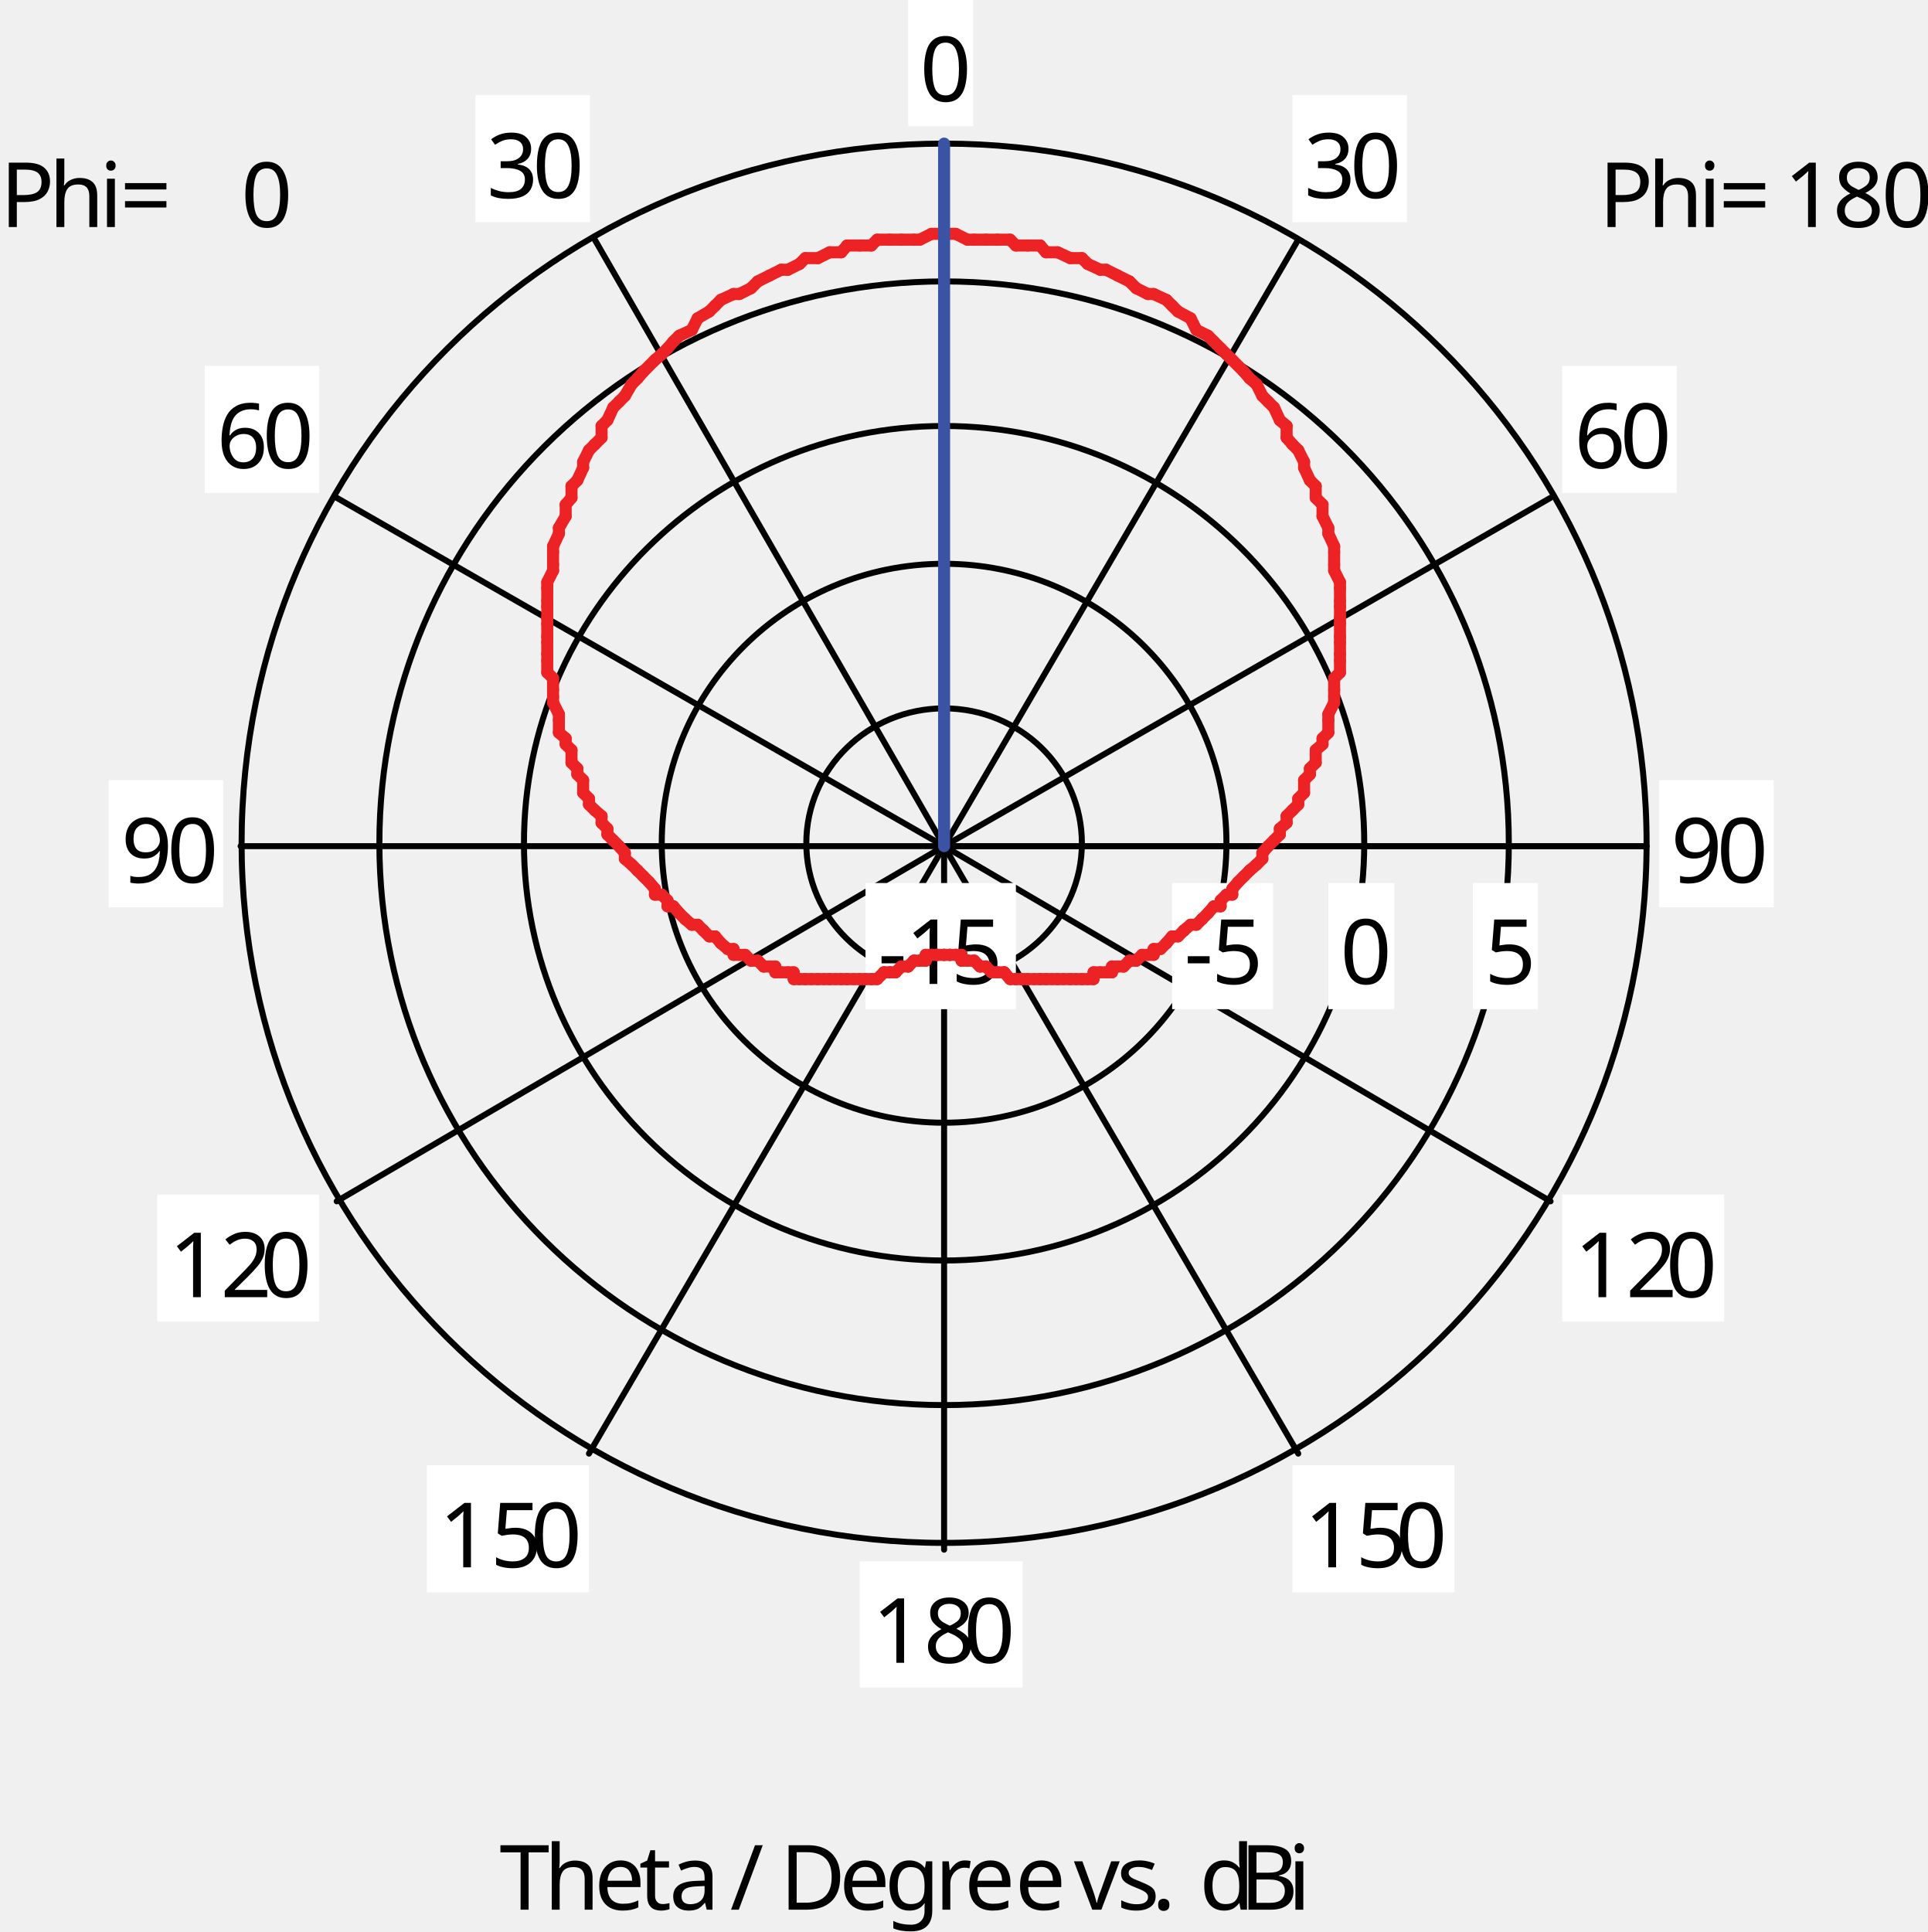
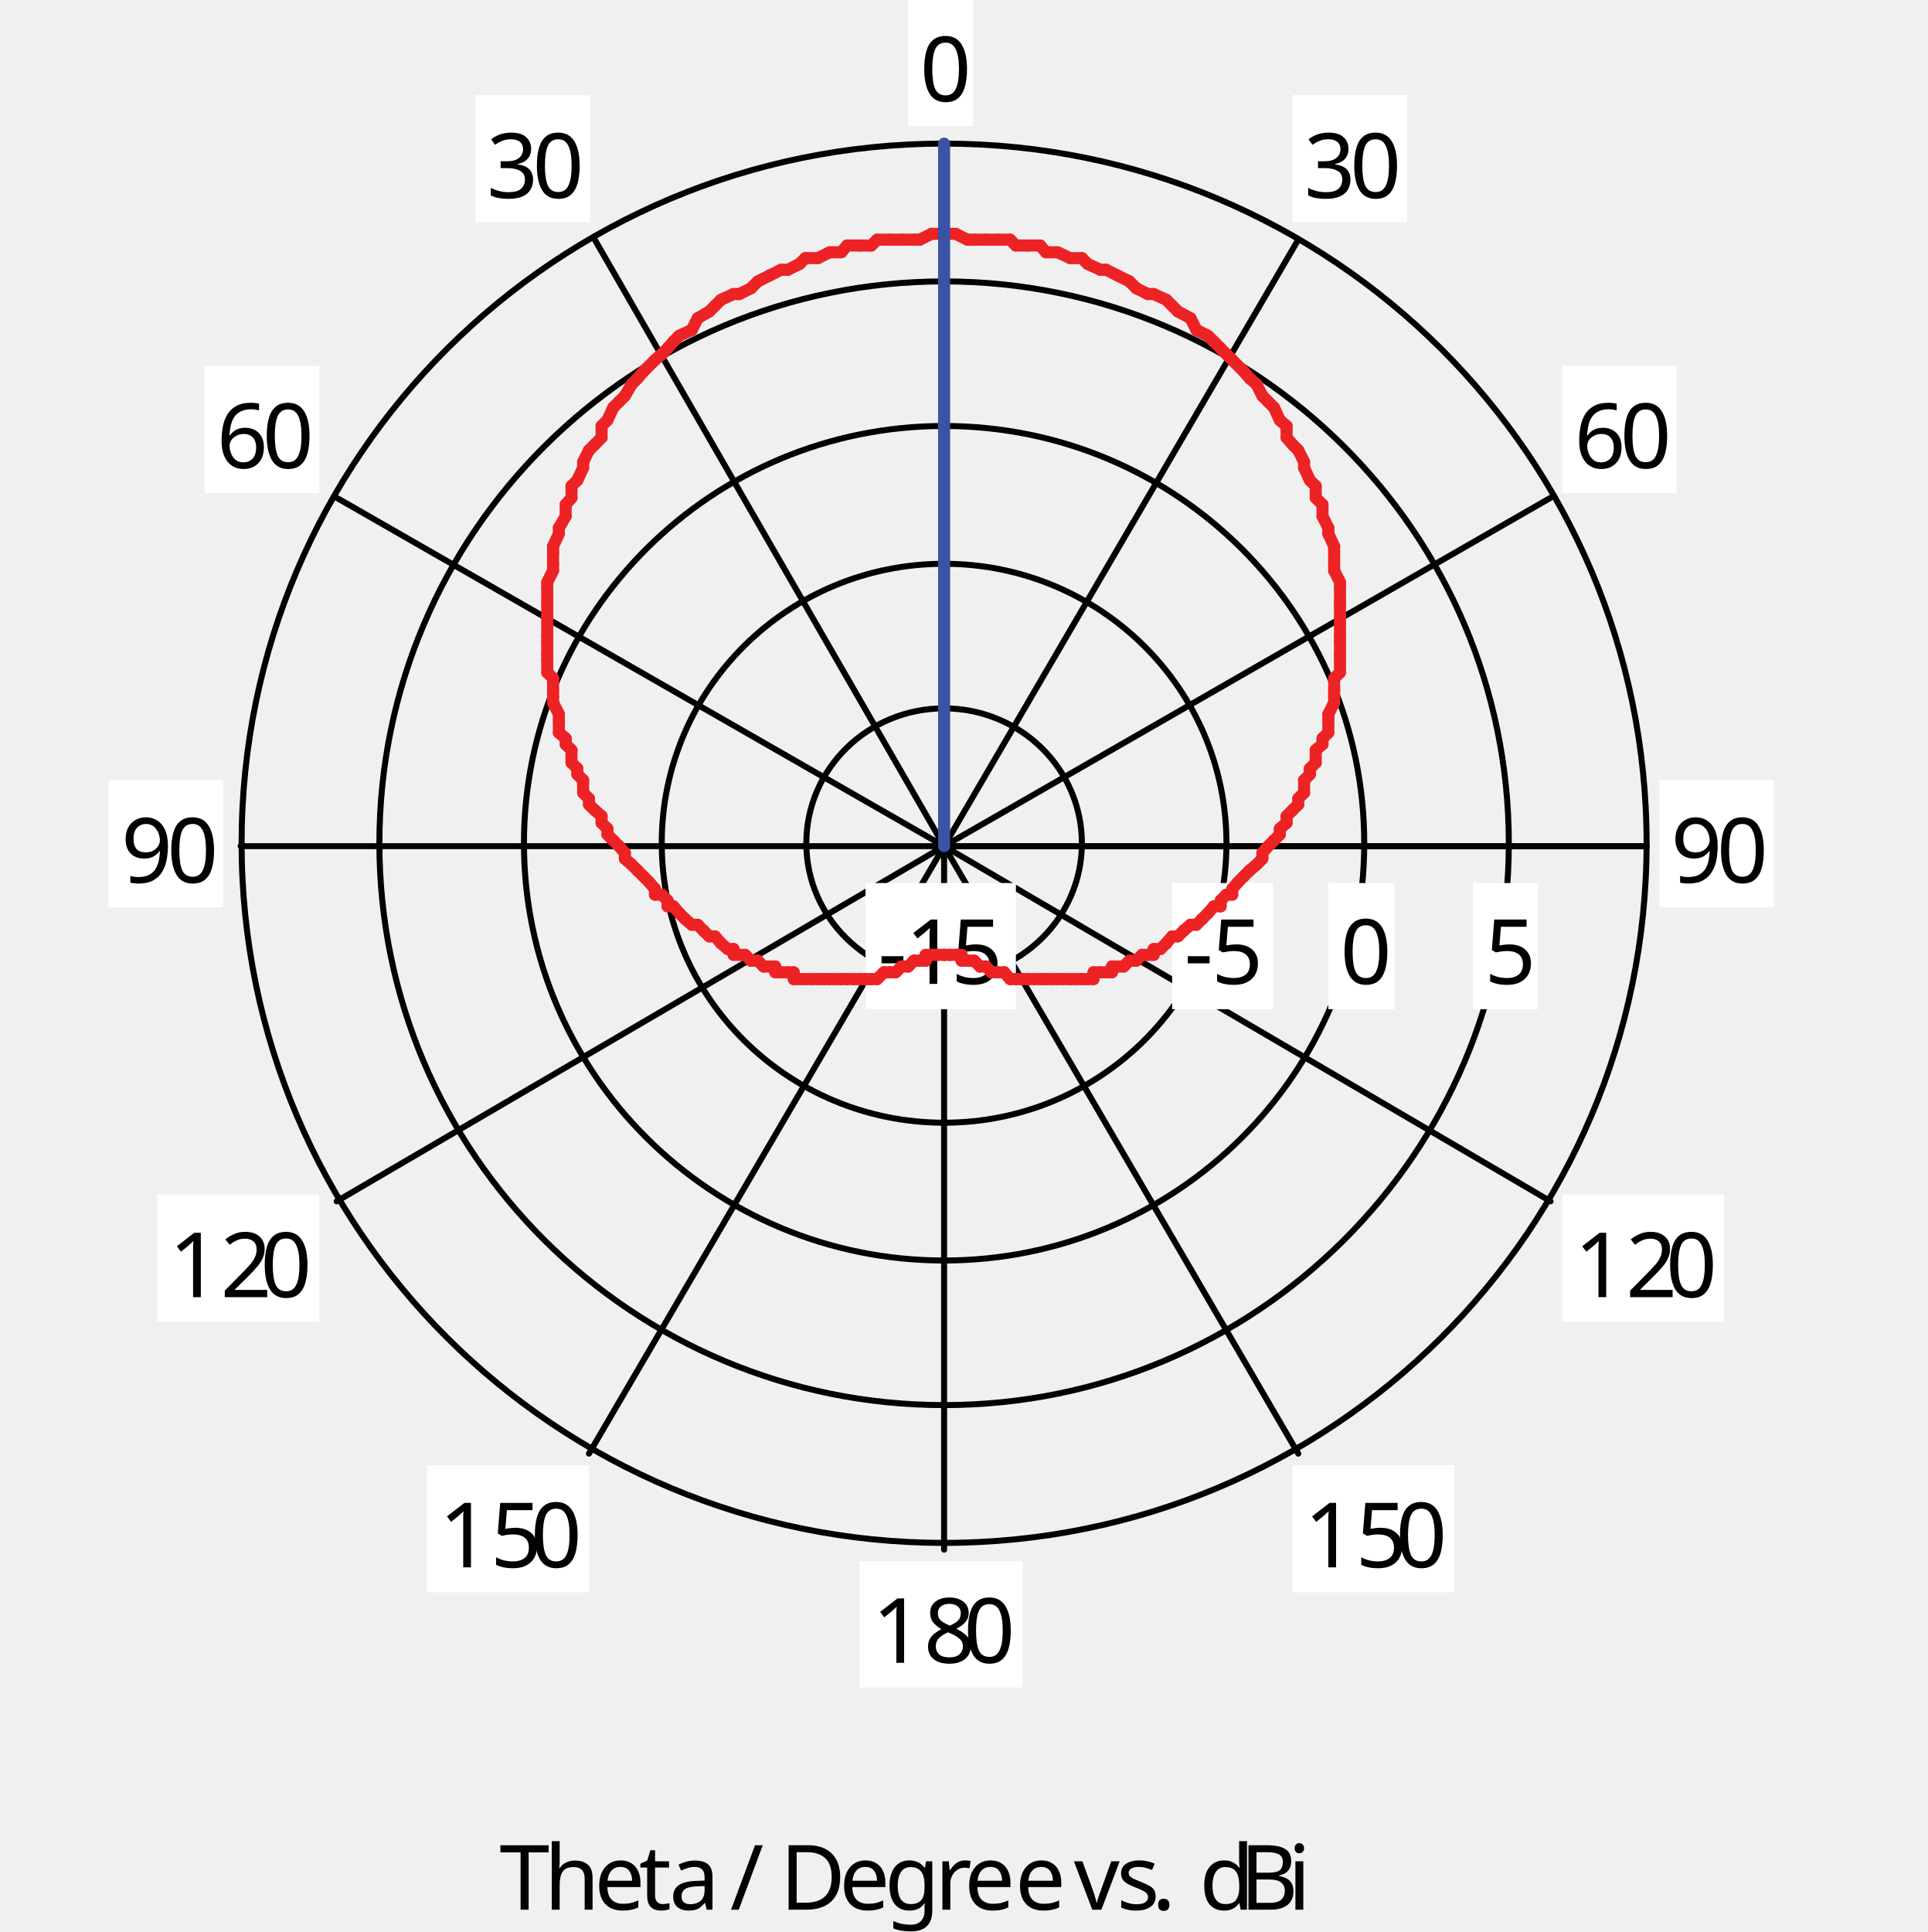
<svg xmlns="http://www.w3.org/2000/svg" version="1.1" id="Layer_1" x="0px" y="0px" viewBox="0 0 198.7 199.1" style="enable-background:new 0 0 198.7 199.1;" xml:space="preserve">
  <style type="text/css">
	.st0{fill:none;stroke:#010101;stroke-width:0.62;stroke-linecap:round;stroke-linejoin:round;}
	.st1{fill:#FFFFFF;}
	.st2{fill:#010101;}
	.st3{font-family:'ArialMT';}
	.st4{font-size:9.29px;}
	.st5{fill:none;stroke:#ED2224;stroke-width:1.24;stroke-linecap:round;stroke-linejoin:round;}
	.st6{fill:none;stroke:#3A53A4;stroke-width:1.24;stroke-linecap:round;stroke-linejoin:round;}
</style>
  <line class="st0" x1="159.8" y1="51.3" x2="97.3" y2="87.2" />
  <line class="st0" x1="133.8" y1="24.7" x2="97.3" y2="87.2" />
  <line class="st0" x1="61.3" y1="24.7" x2="97.3" y2="87.2" />
  <line class="st0" x1="34.7" y1="51.3" x2="97.3" y2="87.2" />
  <line class="st0" x1="34.7" y1="123.8" x2="97.3" y2="87.2" />
  <line class="st0" x1="60.7" y1="149.8" x2="97.3" y2="87.2" />
  <line class="st0" x1="133.8" y1="149.8" x2="97.3" y2="87.2" />
  <line class="st0" x1="159.8" y1="123.8" x2="97.3" y2="87.2" />
  <line class="st0" x1="169.7" y1="87.2" x2="97.3" y2="87.2" />
  <line class="st0" x1="97.3" y1="14.8" x2="97.3" y2="87.2" />
  <line class="st0" x1="24.8" y1="87.2" x2="97.3" y2="87.2" />
  <line class="st0" x1="97.3" y1="159.7" x2="97.3" y2="87.2" />
  <line class="st0" x1="169.7" y1="87.2" x2="97.3" y2="87.2" />
  <ellipse class="st0" cx="97.3" cy="86.9" rx="14.2" ry="13.9" />
  <ellipse class="st0" cx="97.3" cy="86.9" rx="29.1" ry="28.8" />
  <ellipse class="st0" cx="97.3" cy="86.9" rx="43.3" ry="43" />
  <ellipse class="st0" cx="97.3" cy="86.9" rx="58.2" ry="57.9" />
  <ellipse class="st0" cx="97.3" cy="86.9" rx="72.4" ry="72.1" />
  <rect x="93.6" class="st1" width="6.7" height="13" />
  <text transform="matrix(1 0 0 1 94.8 10.44)" class="st2 st3 st4">0</text>
  <rect x="171" y="80.4" class="st1" width="11.8" height="13.1" />
  <text transform="matrix(1 0 0 1 172.2 90.96)" class="st2 st3 st4">9</text>
  <text transform="matrix(1 0 0 1 176.92 90.96)" class="st2 st3 st4">0</text>
  <rect x="161" y="37.7" class="st1" width="11.8" height="13.1" />
  <text transform="matrix(1 0 0 1 162.24 48.24)" class="st2 st3 st4">6</text>
  <text transform="matrix(1 0 0 1 166.96 48.24)" class="st2 st3 st4">0</text>
  <rect x="133.2" y="9.8" class="st1" width="11.8" height="13.1" />
  <text transform="matrix(1 0 0 1 134.4 20.4)" class="st2 st3 st4">3</text>
  <text transform="matrix(1 0 0 1 139.12 20.4)" class="st2 st3 st4">0</text>
  <rect x="49" y="9.8" class="st1" width="11.8" height="13.1" />
  <text transform="matrix(1 0 0 1 50.16 20.4)" class="st2 st3 st4">3</text>
  <text transform="matrix(1 0 0 1 54.88 20.4)" class="st2 st3 st4">0</text>
  <rect x="21.1" y="37.7" class="st1" width="11.8" height="13.1" />
  <text transform="matrix(1 0 0 1 22.32 48.24)" class="st2 st3 st4">6</text>
  <text transform="matrix(1 0 0 1 27.04 48.24)" class="st2 st3 st4">0</text>
  <rect x="11.2" y="80.4" class="st1" width="11.8" height="13.1" />
  <text transform="matrix(1 0 0 1 12.48 90.96)" class="st2 st3 st4">9</text>
  <text transform="matrix(1 0 0 1 17.2 90.96)" class="st2 st3 st4">0</text>
  <rect x="16.2" y="123.1" class="st1" width="16.7" height="13.1" />
  <text transform="matrix(1 0 0 1 17.4 133.68)" class="st2 st3 st4">12</text>
  <text transform="matrix(1 0 0 1 26.83 133.68)" class="st2 st3 st4">0</text>
  <rect x="44" y="151" class="st1" width="16.7" height="13.1" />
  <text transform="matrix(1 0 0 1 45.24 161.52)" class="st2 st3 st4">15</text>
  <text transform="matrix(1 0 0 1 54.67 161.52)" class="st2 st3 st4">0</text>
  <rect x="88.6" y="160.9" class="st1" width="16.8" height="13" />
  <text transform="matrix(1 0 0 1 89.88 171.36)" class="st2 st3 st4">18</text>
  <text transform="matrix(1 0 0 1 99.31 171.36)" class="st2 st3 st4">0</text>
  <rect x="133.2" y="151" class="st1" width="16.7" height="13.1" />
  <text transform="matrix(1 0 0 1 134.4 161.52)" class="st2 st3 st4">15</text>
  <text transform="matrix(1 0 0 1 143.83 161.52)" class="st2 st3 st4">0</text>
  <rect x="161" y="123.1" class="st1" width="16.7" height="13.1" />
  <text transform="matrix(1 0 0 1 162.24 133.68)" class="st2 st3 st4">12</text>
  <text transform="matrix(1 0 0 1 171.67 133.68)" class="st2 st3 st4">0</text>
  <rect x="136.9" y="91" class="st1" width="6.8" height="13" />
  <text transform="matrix(1 0 0 1 138.12 101.4)" class="st2 st3 st4">0</text>
  <rect x="151.8" y="91" class="st1" width="6.7" height="13" />
  <text transform="matrix(1 0 0 1 153 101.4)" class="st2 st3 st4">5</text>
  <rect x="120.8" y="91" class="st1" width="10.4" height="13" />
  <text transform="matrix(1 0 0 1 122.04 101.4)" class="st2 st3 st4">-</text>
  <text transform="matrix(1 0 0 1 124.86 101.4)" class="st2 st3 st4">5</text>
  <rect x="89.2" y="91" class="st1" width="15.5" height="13" />
  <text transform="matrix(1 0 0 1 90.48 101.4)" class="st2 st3 st4">-</text>
  <text transform="matrix(1 0 0 1 93.3 101.4)" class="st2 st3 st4">1</text>
  <text transform="matrix(1 0 0 1 98.02 101.4)" class="st2 st3 st4">5</text>
-   <text transform="matrix(1 0 0 1 193.89 23.4)" class="st2 st3 st4">0</text>
-   <text transform="matrix(1 0 0 1 188.87 23.4)" class="st2 st3 st4">8</text>
-   <text transform="matrix(1 0 0 1 183.84 23.4)" class="st2 st3 st4">1</text>
-   <text transform="matrix(1 0 0 1 177.14 23.4)" class="st2 st3 st4">=</text>
-   <text transform="matrix(1 0 0 1 175 23.4)" class="st2 st3 st4">i</text>
-   <text transform="matrix(1 0 0 1 169.79 23.4)" class="st2 st3 st4">h</text>
-   <text transform="matrix(1 0 0 1 164.77 23.4)" class="st2 st3 st4">P</text>
-   <text transform="matrix(1 0 0 1 24.84 23.4)" class="st2 st3 st4">0</text>
-   <text transform="matrix(1 0 0 1 12.37 23.4)" class="st2 st3 st4">=</text>
-   <text transform="matrix(1 0 0 1 10.23 23.4)" class="st2 st3 st4">i</text>
-   <text transform="matrix(1 0 0 1 5.02 23.4)" class="st2 st3 st4">h</text>
-   <text transform="matrix(1 0 0 1 0 23.4)" class="st2 st3 st4">P</text>
  <line class="st5" x1="97.3" y1="24.1" x2="96" y2="24.1" />
  <line class="st5" x1="96" y1="24.1" x2="94.8" y2="24.7" />
  <line class="st5" x1="94.8" y1="24.7" x2="94.2" y2="24.7" />
  <line class="st5" x1="94.2" y1="24.7" x2="92.9" y2="24.7" />
  <line class="st5" x1="92.9" y1="24.7" x2="91.7" y2="24.7" />
  <line class="st5" x1="91.7" y1="24.7" x2="90.4" y2="24.7" />
  <line class="st5" x1="90.4" y1="24.7" x2="89.8" y2="25.3" />
  <line class="st5" x1="89.8" y1="25.3" x2="88.6" y2="25.3" />
  <line class="st5" x1="88.6" y1="25.3" x2="87.3" y2="25.3" />
  <line class="st5" x1="87.3" y1="25.3" x2="86.7" y2="26" />
  <line class="st5" x1="86.7" y1="26" x2="85.5" y2="26" />
  <line class="st5" x1="85.5" y1="26" x2="84.3" y2="26.6" />
  <line class="st5" x1="84.3" y1="26.6" x2="83" y2="26.6" />
  <line class="st5" x1="83" y1="26.6" x2="82.4" y2="27.2" />
  <line class="st5" x1="82.4" y1="27.2" x2="81.2" y2="27.8" />
  <line class="st5" x1="81.2" y1="27.8" x2="80.5" y2="27.8" />
  <line class="st5" x1="80.5" y1="27.8" x2="79.3" y2="28.4" />
  <line class="st5" x1="79.3" y1="28.4" x2="78.1" y2="29" />
  <line class="st5" x1="78.1" y1="29" x2="77.4" y2="29.7" />
  <line class="st5" x1="77.4" y1="29.7" x2="76.2" y2="30.3" />
  <line class="st5" x1="76.2" y1="30.3" x2="75.6" y2="30.3" />
  <line class="st5" x1="75.6" y1="30.3" x2="74.3" y2="30.9" />
  <line class="st5" x1="74.3" y1="30.9" x2="73.7" y2="31.5" />
  <line class="st5" x1="73.7" y1="31.5" x2="73.1" y2="32.1" />
  <line class="st5" x1="73.1" y1="32.1" x2="71.9" y2="32.8" />
  <line class="st5" x1="71.9" y1="32.8" x2="71.3" y2="34" />
  <line class="st5" x1="71.3" y1="34" x2="70" y2="34.6" />
  <line class="st5" x1="70" y1="34.6" x2="69.4" y2="35.2" />
  <line class="st5" x1="69.4" y1="35.2" x2="68.8" y2="35.9" />
  <line class="st5" x1="68.8" y1="35.9" x2="68.2" y2="36.5" />
  <line class="st5" x1="68.2" y1="36.5" x2="67.5" y2="37.1" />
  <line class="st5" x1="67.5" y1="37.1" x2="66.3" y2="38.3" />
  <line class="st5" x1="66.3" y1="38.3" x2="65.7" y2="39" />
  <line class="st5" x1="65.7" y1="39" x2="65.1" y2="39.6" />
  <line class="st5" x1="65.1" y1="39.6" x2="64.4" y2="40.8" />
  <line class="st5" x1="64.4" y1="40.8" x2="63.8" y2="41.4" />
  <line class="st5" x1="63.8" y1="41.4" x2="63.2" y2="42" />
  <line class="st5" x1="63.2" y1="42" x2="62.6" y2="43.3" />
  <line class="st5" x1="62.6" y1="43.3" x2="62" y2="43.9" />
  <line class="st5" x1="62" y1="43.9" x2="62" y2="45.1" />
  <line class="st5" x1="62" y1="45.1" x2="61.3" y2="45.8" />
  <line class="st5" x1="61.3" y1="45.8" x2="60.7" y2="46.4" />
  <line class="st5" x1="60.7" y1="46.4" x2="60.1" y2="47.6" />
  <line class="st5" x1="60.1" y1="47.6" x2="60.1" y2="48.2" />
  <line class="st5" x1="60.1" y1="48.2" x2="59.5" y2="49.5" />
  <line class="st5" x1="59.5" y1="49.5" x2="58.9" y2="50.1" />
  <line class="st5" x1="58.9" y1="50.1" x2="58.9" y2="51.3" />
  <line class="st5" x1="58.9" y1="51.3" x2="58.3" y2="52" />
  <line class="st5" x1="58.3" y1="52" x2="58.3" y2="53.2" />
  <line class="st5" x1="58.3" y1="53.2" x2="57.6" y2="54.4" />
  <line class="st5" x1="57.6" y1="54.4" x2="57.6" y2="55" />
  <line class="st5" x1="57.6" y1="55" x2="57" y2="56.3" />
  <line class="st5" x1="57" y1="56.3" x2="57" y2="56.9" />
  <line class="st5" x1="57" y1="56.9" x2="57" y2="58.2" />
  <line class="st5" x1="57" y1="58.2" x2="57" y2="58.8" />
  <line class="st5" x1="57" y1="58.8" x2="56.4" y2="60" />
  <line class="st5" x1="56.4" y1="60" x2="56.4" y2="60.6" />
  <line class="st5" x1="56.4" y1="60.6" x2="56.4" y2="61.9" />
  <line class="st5" x1="56.4" y1="61.9" x2="56.4" y2="62.5" />
  <line class="st5" x1="56.4" y1="62.5" x2="56.4" y2="63.7" />
  <line class="st5" x1="56.4" y1="63.7" x2="56.4" y2="64.3" />
  <line class="st5" x1="56.4" y1="64.3" x2="56.4" y2="65.6" />
  <line class="st5" x1="56.4" y1="65.6" x2="56.4" y2="66.2" />
  <line class="st5" x1="56.4" y1="66.2" x2="56.4" y2="67.4" />
  <line class="st5" x1="56.4" y1="67.4" x2="56.4" y2="68.1" />
  <line class="st5" x1="56.4" y1="68.1" x2="56.4" y2="69.3" />
  <line class="st5" x1="56.4" y1="69.3" x2="57" y2="69.9" />
  <line class="st5" x1="57" y1="69.9" x2="57" y2="71.1" />
  <line class="st5" x1="57" y1="71.1" x2="57" y2="71.8" />
  <line class="st5" x1="57" y1="71.8" x2="57" y2="72.4" />
  <line class="st5" x1="57" y1="72.4" x2="57.6" y2="73.6" />
  <line class="st5" x1="57.6" y1="73.6" x2="57.6" y2="74.2" />
  <line class="st5" x1="57.6" y1="74.2" x2="57.6" y2="75.5" />
  <line class="st5" x1="57.6" y1="75.5" x2="58.3" y2="76.1" />
  <line class="st5" x1="58.3" y1="76.1" x2="58.3" y2="76.7" />
  <line class="st5" x1="58.3" y1="76.7" x2="58.9" y2="77.3" />
  <line class="st5" x1="58.9" y1="77.3" x2="58.9" y2="78.6" />
  <line class="st5" x1="58.9" y1="78.6" x2="59.5" y2="79.2" />
  <line class="st5" x1="59.5" y1="79.2" x2="59.5" y2="79.8" />
  <line class="st5" x1="59.5" y1="79.8" x2="60.1" y2="80.4" />
  <line class="st5" x1="60.1" y1="80.4" x2="60.1" y2="81.7" />
  <line class="st5" x1="60.1" y1="81.7" x2="60.7" y2="82.3" />
  <line class="st5" x1="60.7" y1="82.3" x2="60.7" y2="82.9" />
  <line class="st5" x1="60.7" y1="82.9" x2="61.3" y2="83.5" />
  <line class="st5" x1="61.3" y1="83.5" x2="62" y2="84.1" />
  <line class="st5" x1="62" y1="84.1" x2="62" y2="84.8" />
  <line class="st5" x1="62" y1="84.8" x2="62.6" y2="85.4" />
  <line class="st5" x1="62.6" y1="85.4" x2="62.6" y2="86" />
  <line class="st5" x1="62.6" y1="86" x2="63.2" y2="86.6" />
  <line class="st5" x1="63.2" y1="86.6" x2="63.8" y2="87.2" />
  <line class="st5" x1="63.8" y1="87.2" x2="64.4" y2="87.9" />
  <line class="st5" x1="64.4" y1="87.9" x2="64.4" y2="88.5" />
  <line class="st5" x1="64.4" y1="88.5" x2="65.1" y2="89.1" />
  <line class="st5" x1="65.1" y1="89.1" x2="65.7" y2="89.7" />
  <line class="st5" x1="65.7" y1="89.7" x2="65.7" y2="89.7" />
  <line class="st5" x1="65.7" y1="89.7" x2="66.3" y2="90.3" />
  <line class="st5" x1="66.3" y1="90.3" x2="66.9" y2="90.9" />
  <line class="st5" x1="66.9" y1="90.9" x2="67.5" y2="91.6" />
  <line class="st5" x1="67.5" y1="91.6" x2="67.5" y2="92.2" />
  <line class="st5" x1="67.5" y1="92.2" x2="68.2" y2="92.2" />
  <line class="st5" x1="68.2" y1="92.2" x2="68.8" y2="92.8" />
  <line class="st5" x1="68.8" y1="92.8" x2="68.8" y2="93.4" />
  <line class="st5" x1="68.8" y1="93.4" x2="69.4" y2="93.4" />
  <line class="st5" x1="69.4" y1="93.4" x2="70" y2="94.1" />
  <line class="st5" x1="70" y1="94.1" x2="70.6" y2="94.7" />
  <line class="st5" x1="70.6" y1="94.7" x2="70.6" y2="94.7" />
  <line class="st5" x1="70.6" y1="94.7" x2="71.3" y2="95.3" />
  <line class="st5" x1="71.3" y1="95.3" x2="71.9" y2="95.3" />
  <line class="st5" x1="71.9" y1="95.3" x2="72.5" y2="95.9" />
  <line class="st5" x1="72.5" y1="95.9" x2="72.5" y2="95.9" />
  <line class="st5" x1="72.5" y1="95.9" x2="73.1" y2="96.5" />
  <line class="st5" x1="73.1" y1="96.5" x2="73.7" y2="96.5" />
  <line class="st5" x1="73.7" y1="96.5" x2="74.3" y2="97.2" />
  <line class="st5" x1="74.3" y1="97.2" x2="74.3" y2="97.2" />
  <line class="st5" x1="74.3" y1="97.2" x2="75" y2="97.8" />
  <line class="st5" x1="75" y1="97.8" x2="75.6" y2="97.8" />
  <line class="st5" x1="75.6" y1="97.8" x2="75.6" y2="98.4" />
  <line class="st5" x1="75.6" y1="98.4" x2="76.2" y2="98.4" />
  <line class="st5" x1="76.2" y1="98.4" x2="76.8" y2="98.4" />
  <line class="st5" x1="76.8" y1="98.4" x2="77.4" y2="99" />
  <line class="st5" x1="77.4" y1="99" x2="77.4" y2="99" />
  <line class="st5" x1="77.4" y1="99" x2="78.1" y2="99" />
  <line class="st5" x1="78.1" y1="99" x2="78.7" y2="99.6" />
  <line class="st5" x1="78.7" y1="99.6" x2="78.7" y2="99.6" />
  <line class="st5" x1="78.7" y1="99.6" x2="79.3" y2="99.6" />
  <line class="st5" x1="79.3" y1="99.6" x2="79.9" y2="99.6" />
  <line class="st5" x1="79.9" y1="99.6" x2="79.9" y2="100.2" />
  <line class="st5" x1="79.9" y1="100.2" x2="80.5" y2="100.2" />
  <line class="st5" x1="80.5" y1="100.2" x2="81.2" y2="100.2" />
  <line class="st5" x1="81.2" y1="100.2" x2="81.8" y2="100.2" />
  <line class="st5" x1="81.8" y1="100.2" x2="81.8" y2="100.9" />
  <line class="st5" x1="81.8" y1="100.9" x2="82.4" y2="100.9" />
  <line class="st5" x1="82.4" y1="100.9" x2="83" y2="100.9" />
  <line class="st5" x1="83" y1="100.9" x2="83" y2="100.9" />
  <line class="st5" x1="83" y1="100.9" x2="83.6" y2="100.9" />
  <line class="st5" x1="83.6" y1="100.9" x2="84.3" y2="100.9" />
  <line class="st5" x1="84.3" y1="100.9" x2="84.3" y2="100.9" />
  <line class="st5" x1="84.3" y1="100.9" x2="84.9" y2="100.9" />
  <line class="st5" x1="84.9" y1="100.9" x2="85.5" y2="100.9" />
  <line class="st5" x1="85.5" y1="100.9" x2="85.5" y2="100.9" />
  <line class="st5" x1="85.5" y1="100.9" x2="86.1" y2="100.9" />
  <line class="st5" x1="86.1" y1="100.9" x2="86.7" y2="100.9" />
  <line class="st5" x1="86.7" y1="100.9" x2="86.7" y2="100.9" />
  <line class="st5" x1="86.7" y1="100.9" x2="87.3" y2="100.9" />
  <line class="st5" x1="87.3" y1="100.9" x2="87.3" y2="100.9" />
  <line class="st5" x1="87.3" y1="100.9" x2="88" y2="100.9" />
  <line class="st5" x1="88" y1="100.9" x2="88.6" y2="100.9" />
  <line class="st5" x1="88.6" y1="100.9" x2="88.6" y2="100.9" />
  <line class="st5" x1="88.6" y1="100.9" x2="89.2" y2="100.9" />
  <line class="st5" x1="89.2" y1="100.9" x2="89.2" y2="100.9" />
  <line class="st5" x1="89.2" y1="100.9" x2="89.8" y2="100.9" />
  <line class="st5" x1="89.8" y1="100.9" x2="89.8" y2="100.9" />
  <line class="st5" x1="89.8" y1="100.9" x2="90.4" y2="100.9" />
  <line class="st5" x1="90.4" y1="100.9" x2="91.1" y2="100.2" />
  <line class="st5" x1="91.1" y1="100.2" x2="91.1" y2="100.2" />
  <line class="st5" x1="91.1" y1="100.2" x2="91.7" y2="100.2" />
  <line class="st5" x1="91.7" y1="100.2" x2="91.7" y2="100.2" />
  <line class="st5" x1="91.7" y1="100.2" x2="92.3" y2="100.2" />
  <line class="st5" x1="92.3" y1="100.2" x2="92.3" y2="100.2" />
  <line class="st5" x1="92.3" y1="100.2" x2="92.9" y2="99.6" />
  <line class="st5" x1="92.9" y1="99.6" x2="92.9" y2="99.6" />
  <line class="st5" x1="92.9" y1="99.6" x2="92.9" y2="99.6" />
  <line class="st5" x1="92.9" y1="99.6" x2="93.6" y2="99.6" />
  <line class="st5" x1="93.6" y1="99.6" x2="93.6" y2="99.6" />
  <line class="st5" x1="93.6" y1="99.6" x2="94.2" y2="99" />
  <line class="st5" x1="94.2" y1="99" x2="94.2" y2="99" />
  <line class="st5" x1="94.2" y1="99" x2="94.8" y2="99" />
  <line class="st5" x1="94.8" y1="99" x2="94.8" y2="99" />
  <line class="st5" x1="94.8" y1="99" x2="94.8" y2="99" />
  <line class="st5" x1="94.8" y1="99" x2="95.4" y2="99" />
  <line class="st5" x1="95.4" y1="99" x2="95.4" y2="99" />
  <line class="st5" x1="95.4" y1="99" x2="95.4" y2="98.4" />
  <line class="st5" x1="95.4" y1="98.4" x2="96" y2="98.4" />
  <line class="st5" x1="96" y1="98.4" x2="96" y2="98.4" />
  <line class="st5" x1="96" y1="98.4" x2="96.6" y2="98.4" />
  <line class="st5" x1="96.6" y1="98.4" x2="96.6" y2="98.4" />
  <line class="st5" x1="96.6" y1="98.4" x2="96.6" y2="98.4" />
  <line class="st5" x1="96.6" y1="98.4" x2="97.3" y2="98.4" />
  <line class="st5" x1="97.3" y1="98.4" x2="97.3" y2="98.4" />
  <line class="st5" x1="97.3" y1="98.4" x2="97.3" y2="98.4" />
  <line class="st5" x1="97.3" y1="98.4" x2="97.9" y2="98.4" />
  <line class="st5" x1="97.9" y1="98.4" x2="97.9" y2="98.4" />
  <line class="st5" x1="97.9" y1="98.4" x2="97.9" y2="98.4" />
  <line class="st5" x1="97.9" y1="98.4" x2="98.5" y2="98.4" />
  <line class="st5" x1="98.5" y1="98.4" x2="98.5" y2="98.4" />
  <line class="st5" x1="98.5" y1="98.4" x2="99.1" y2="98.4" />
  <line class="st5" x1="99.1" y1="98.4" x2="99.1" y2="99" />
  <line class="st5" x1="99.1" y1="99" x2="99.1" y2="99" />
  <line class="st5" x1="99.1" y1="99" x2="99.7" y2="99" />
  <line class="st5" x1="99.7" y1="99" x2="99.7" y2="99" />
  <line class="st5" x1="99.7" y1="99" x2="99.7" y2="99" />
  <line class="st5" x1="99.7" y1="99" x2="100.4" y2="99" />
  <line class="st5" x1="100.4" y1="99" x2="100.4" y2="99" />
  <line class="st5" x1="100.4" y1="99" x2="101" y2="99.6" />
  <line class="st5" x1="101" y1="99.6" x2="101" y2="99.6" />
  <line class="st5" x1="101" y1="99.6" x2="101.6" y2="99.6" />
  <line class="st5" x1="101.6" y1="99.6" x2="101.6" y2="99.6" />
  <line class="st5" x1="101.6" y1="99.6" x2="101.6" y2="99.6" />
  <line class="st5" x1="101.6" y1="99.6" x2="102.2" y2="100.2" />
  <line class="st5" x1="102.2" y1="100.2" x2="102.2" y2="100.2" />
  <line class="st5" x1="102.2" y1="100.2" x2="102.8" y2="100.2" />
  <line class="st5" x1="102.8" y1="100.2" x2="102.8" y2="100.2" />
  <line class="st5" x1="102.8" y1="100.2" x2="103.5" y2="100.2" />
  <line class="st5" x1="103.5" y1="100.2" x2="103.5" y2="100.2" />
  <line class="st5" x1="103.5" y1="100.2" x2="104.1" y2="100.9" />
  <line class="st5" x1="104.1" y1="100.9" x2="104.7" y2="100.9" />
  <line class="st5" x1="104.7" y1="100.9" x2="104.7" y2="100.9" />
  <line class="st5" x1="104.7" y1="100.9" x2="105.3" y2="100.9" />
  <line class="st5" x1="105.3" y1="100.9" x2="105.3" y2="100.9" />
  <line class="st5" x1="105.3" y1="100.9" x2="105.9" y2="100.9" />
  <line class="st5" x1="105.9" y1="100.9" x2="105.9" y2="100.9" />
  <line class="st5" x1="105.9" y1="100.9" x2="106.6" y2="100.9" />
  <line class="st5" x1="106.6" y1="100.9" x2="107.2" y2="100.9" />
  <line class="st5" x1="107.2" y1="100.9" x2="107.2" y2="100.9" />
  <line class="st5" x1="107.2" y1="100.9" x2="107.8" y2="100.9" />
  <line class="st5" x1="107.8" y1="100.9" x2="107.8" y2="100.9" />
  <line class="st5" x1="107.8" y1="100.9" x2="108.4" y2="100.9" />
  <line class="st5" x1="108.4" y1="100.9" x2="109" y2="100.9" />
  <line class="st5" x1="109" y1="100.9" x2="109" y2="100.9" />
  <line class="st5" x1="109" y1="100.9" x2="109.6" y2="100.9" />
  <line class="st5" x1="109.6" y1="100.9" x2="110.3" y2="100.9" />
  <line class="st5" x1="110.3" y1="100.9" x2="110.3" y2="100.9" />
  <line class="st5" x1="110.3" y1="100.9" x2="110.9" y2="100.9" />
  <line class="st5" x1="110.9" y1="100.9" x2="111.5" y2="100.9" />
  <line class="st5" x1="111.5" y1="100.9" x2="111.5" y2="100.9" />
  <line class="st5" x1="111.5" y1="100.9" x2="112.1" y2="100.9" />
  <line class="st5" x1="112.1" y1="100.9" x2="112.7" y2="100.9" />
  <line class="st5" x1="112.7" y1="100.9" x2="112.7" y2="100.2" />
  <line class="st5" x1="112.7" y1="100.2" x2="113.4" y2="100.2" />
  <line class="st5" x1="113.4" y1="100.2" x2="114" y2="100.2" />
  <line class="st5" x1="114" y1="100.2" x2="114.6" y2="100.2" />
  <line class="st5" x1="114.6" y1="100.2" x2="114.6" y2="99.6" />
  <line class="st5" x1="114.6" y1="99.6" x2="115.2" y2="99.6" />
  <line class="st5" x1="115.2" y1="99.6" x2="115.8" y2="99.6" />
  <line class="st5" x1="115.8" y1="99.6" x2="115.8" y2="99.6" />
  <line class="st5" x1="115.8" y1="99.6" x2="116.4" y2="99" />
  <line class="st5" x1="116.4" y1="99" x2="117.1" y2="99" />
  <line class="st5" x1="117.1" y1="99" x2="117.1" y2="99" />
  <line class="st5" x1="117.1" y1="99" x2="117.7" y2="98.4" />
  <line class="st5" x1="117.7" y1="98.4" x2="118.3" y2="98.4" />
  <line class="st5" x1="118.3" y1="98.4" x2="118.9" y2="98.4" />
  <line class="st5" x1="118.9" y1="98.4" x2="118.9" y2="97.8" />
  <line class="st5" x1="118.9" y1="97.8" x2="119.6" y2="97.8" />
  <line class="st5" x1="119.6" y1="97.8" x2="120.2" y2="97.2" />
  <line class="st5" x1="120.2" y1="97.2" x2="120.2" y2="97.2" />
  <line class="st5" x1="120.2" y1="97.2" x2="120.8" y2="96.5" />
  <line class="st5" x1="120.8" y1="96.5" x2="121.4" y2="96.5" />
  <line class="st5" x1="121.4" y1="96.5" x2="122" y2="95.9" />
  <line class="st5" x1="122" y1="95.9" x2="122" y2="95.9" />
  <line class="st5" x1="122" y1="95.9" x2="122.7" y2="95.3" />
  <line class="st5" x1="122.7" y1="95.3" x2="123.3" y2="95.3" />
  <line class="st5" x1="123.3" y1="95.3" x2="123.9" y2="94.7" />
  <line class="st5" x1="123.9" y1="94.7" x2="123.9" y2="94.7" />
  <line class="st5" x1="123.9" y1="94.7" x2="124.5" y2="94.1" />
  <line class="st5" x1="124.5" y1="94.1" x2="125.1" y2="93.4" />
  <line class="st5" x1="125.1" y1="93.4" x2="125.8" y2="93.4" />
  <line class="st5" x1="125.8" y1="93.4" x2="125.8" y2="92.8" />
  <line class="st5" x1="125.8" y1="92.8" x2="126.4" y2="92.2" />
  <line class="st5" x1="126.4" y1="92.2" x2="127" y2="92.2" />
  <line class="st5" x1="127" y1="92.2" x2="127" y2="91.6" />
  <line class="st5" x1="127" y1="91.6" x2="127.6" y2="90.9" />
  <line class="st5" x1="127.6" y1="90.9" x2="128.2" y2="90.3" />
  <line class="st5" x1="128.2" y1="90.3" x2="128.8" y2="89.7" />
  <line class="st5" x1="128.8" y1="89.7" x2="128.8" y2="89.7" />
  <line class="st5" x1="128.8" y1="89.7" x2="129.5" y2="89.1" />
  <line class="st5" x1="129.5" y1="89.1" x2="130.1" y2="88.5" />
  <line class="st5" x1="130.1" y1="88.5" x2="130.1" y2="87.9" />
  <line class="st5" x1="130.1" y1="87.9" x2="130.7" y2="87.2" />
  <line class="st5" x1="130.7" y1="87.2" x2="131.3" y2="86.6" />
  <line class="st5" x1="131.3" y1="86.6" x2="131.9" y2="86" />
  <line class="st5" x1="131.9" y1="86" x2="131.9" y2="85.4" />
  <line class="st5" x1="131.9" y1="85.4" x2="132.6" y2="84.8" />
  <line class="st5" x1="132.6" y1="84.8" x2="132.6" y2="84.1" />
  <line class="st5" x1="132.6" y1="84.1" x2="133.2" y2="83.5" />
  <line class="st5" x1="133.2" y1="83.5" x2="133.8" y2="82.9" />
  <line class="st5" x1="133.8" y1="82.9" x2="133.8" y2="82.3" />
  <line class="st5" x1="133.8" y1="82.3" x2="134.4" y2="81.7" />
  <line class="st5" x1="134.4" y1="81.7" x2="134.4" y2="80.4" />
  <line class="st5" x1="134.4" y1="80.4" x2="135" y2="79.8" />
  <line class="st5" x1="135" y1="79.8" x2="135" y2="79.2" />
  <line class="st5" x1="135" y1="79.2" x2="135.6" y2="78.6" />
  <line class="st5" x1="135.6" y1="78.6" x2="135.6" y2="77.3" />
  <line class="st5" x1="135.6" y1="77.3" x2="136.3" y2="76.7" />
  <line class="st5" x1="136.3" y1="76.7" x2="136.3" y2="76.1" />
  <line class="st5" x1="136.3" y1="76.1" x2="136.9" y2="75.5" />
  <line class="st5" x1="136.9" y1="75.5" x2="136.9" y2="74.2" />
  <line class="st5" x1="136.9" y1="74.2" x2="136.9" y2="73.6" />
  <line class="st5" x1="136.9" y1="73.6" x2="137.5" y2="72.4" />
  <line class="st5" x1="137.5" y1="72.4" x2="137.5" y2="71.8" />
  <line class="st5" x1="137.5" y1="71.8" x2="137.5" y2="71.1" />
  <line class="st5" x1="137.5" y1="71.1" x2="137.5" y2="69.9" />
  <line class="st5" x1="137.5" y1="69.9" x2="138.1" y2="69.3" />
  <line class="st5" x1="138.1" y1="69.3" x2="138.1" y2="68.1" />
  <line class="st5" x1="138.1" y1="68.1" x2="138.1" y2="67.4" />
  <line class="st5" x1="138.1" y1="67.4" x2="138.1" y2="66.2" />
  <line class="st5" x1="138.1" y1="66.2" x2="138.1" y2="65.6" />
  <line class="st5" x1="138.1" y1="65.6" x2="138.1" y2="64.3" />
  <line class="st5" x1="138.1" y1="64.3" x2="138.1" y2="63.7" />
  <line class="st5" x1="138.1" y1="63.7" x2="138.1" y2="62.5" />
  <line class="st5" x1="138.1" y1="62.5" x2="138.1" y2="61.9" />
  <line class="st5" x1="138.1" y1="61.9" x2="138.1" y2="60.6" />
  <line class="st5" x1="138.1" y1="60.6" x2="138.1" y2="60" />
  <line class="st5" x1="138.1" y1="60" x2="137.5" y2="58.8" />
  <line class="st5" x1="137.5" y1="58.8" x2="137.5" y2="58.2" />
  <line class="st5" x1="137.5" y1="58.2" x2="137.5" y2="56.9" />
  <line class="st5" x1="137.5" y1="56.9" x2="137.5" y2="56.3" />
  <line class="st5" x1="137.5" y1="56.3" x2="136.9" y2="55" />
  <line class="st5" x1="136.9" y1="55" x2="136.9" y2="54.4" />
  <line class="st5" x1="136.9" y1="54.4" x2="136.3" y2="53.2" />
  <line class="st5" x1="136.3" y1="53.2" x2="136.3" y2="52" />
  <line class="st5" x1="136.3" y1="52" x2="135.6" y2="51.3" />
  <line class="st5" x1="135.6" y1="51.3" x2="135.6" y2="50.1" />
  <line class="st5" x1="135.6" y1="50.1" x2="135" y2="49.5" />
  <line class="st5" x1="135" y1="49.5" x2="134.4" y2="48.2" />
  <line class="st5" x1="134.4" y1="48.2" x2="134.4" y2="47.6" />
  <line class="st5" x1="134.4" y1="47.6" x2="133.8" y2="46.4" />
  <line class="st5" x1="133.8" y1="46.4" x2="133.2" y2="45.8" />
  <line class="st5" x1="133.2" y1="45.8" x2="132.6" y2="45.1" />
  <line class="st5" x1="132.6" y1="45.1" x2="132.6" y2="43.9" />
  <line class="st5" x1="132.6" y1="43.9" x2="131.9" y2="43.3" />
  <line class="st5" x1="131.9" y1="43.3" x2="131.3" y2="42" />
  <line class="st5" x1="131.3" y1="42" x2="130.7" y2="41.4" />
  <line class="st5" x1="130.7" y1="41.4" x2="130.1" y2="40.8" />
  <line class="st5" x1="130.1" y1="40.8" x2="129.5" y2="39.6" />
  <line class="st5" x1="129.5" y1="39.6" x2="128.8" y2="39" />
  <line class="st5" x1="128.8" y1="39" x2="128.2" y2="38.3" />
  <line class="st5" x1="128.2" y1="38.3" x2="127" y2="37.1" />
  <line class="st5" x1="127" y1="37.1" x2="126.4" y2="36.5" />
  <line class="st5" x1="126.4" y1="36.5" x2="125.8" y2="35.9" />
  <line class="st5" x1="125.8" y1="35.9" x2="125.1" y2="35.2" />
  <line class="st5" x1="125.1" y1="35.2" x2="124.5" y2="34.6" />
  <line class="st5" x1="124.5" y1="34.6" x2="123.3" y2="34" />
  <line class="st5" x1="123.3" y1="34" x2="122.7" y2="32.8" />
  <line class="st5" x1="122.7" y1="32.8" x2="121.4" y2="32.1" />
  <line class="st5" x1="121.4" y1="32.1" x2="120.8" y2="31.5" />
  <line class="st5" x1="120.8" y1="31.5" x2="120.2" y2="30.9" />
  <line class="st5" x1="120.2" y1="30.9" x2="118.9" y2="30.3" />
  <line class="st5" x1="118.9" y1="30.3" x2="118.3" y2="30.3" />
  <line class="st5" x1="118.3" y1="30.3" x2="117.1" y2="29.7" />
  <line class="st5" x1="117.1" y1="29.7" x2="116.4" y2="29" />
  <line class="st5" x1="116.4" y1="29" x2="115.2" y2="28.4" />
  <line class="st5" x1="115.2" y1="28.4" x2="114" y2="27.8" />
  <line class="st5" x1="114" y1="27.8" x2="113.4" y2="27.8" />
  <line class="st5" x1="113.4" y1="27.8" x2="112.1" y2="27.2" />
  <line class="st5" x1="112.1" y1="27.2" x2="111.5" y2="26.6" />
  <line class="st5" x1="111.5" y1="26.6" x2="110.3" y2="26.6" />
  <line class="st5" x1="110.3" y1="26.6" x2="109" y2="26" />
  <line class="st5" x1="109" y1="26" x2="107.8" y2="26" />
  <line class="st5" x1="107.8" y1="26" x2="107.2" y2="25.3" />
  <line class="st5" x1="107.2" y1="25.3" x2="105.9" y2="25.3" />
  <line class="st5" x1="105.9" y1="25.3" x2="104.7" y2="25.3" />
  <line class="st5" x1="104.7" y1="25.3" x2="104.1" y2="24.7" />
  <line class="st5" x1="104.1" y1="24.7" x2="102.8" y2="24.7" />
  <line class="st5" x1="102.8" y1="24.7" x2="101.6" y2="24.7" />
  <line class="st5" x1="101.6" y1="24.7" x2="100.4" y2="24.7" />
  <line class="st5" x1="100.4" y1="24.7" x2="99.7" y2="24.7" />
  <line class="st5" x1="99.7" y1="24.7" x2="98.5" y2="24.1" />
  <line class="st5" x1="98.5" y1="24.1" x2="97.3" y2="24.1" />
  <line class="st6" x1="97.3" y1="14.8" x2="97.3" y2="87.2" />
  <text transform="matrix(1 0 0 1 51.48 196.8)" class="st2 st3 st4">T</text>
  <text transform="matrix(1 0 0 1 56.07 196.8)" class="st2 st3 st4">h</text>
  <text transform="matrix(1 0 0 1 61.24 196.8)" class="st2 st3 st4">e</text>
  <text transform="matrix(1 0 0 1 65.84 196.8)" class="st2 st3 st4">t</text>
  <text transform="matrix(1 0 0 1 68.96 196.8)" class="st2 st3 st4">a</text>
  <text transform="matrix(1 0 0 1 73.39 196.8)" class="st2 st3 st4"> </text>
  <text transform="matrix(1 0 0 1 75.25 196.8)" class="st2 st3 st4">/ </text>
  <text transform="matrix(1 0 0 1 80.37 196.8)" class="st2 st3 st4">D</text>
  <text transform="matrix(1 0 0 1 86.48 196.8)" class="st2 st3 st4">e</text>
  <text transform="matrix(1 0 0 1 91.16 196.8)" class="st2 st3 st4">g</text>
  <text transform="matrix(1 0 0 1 96.33 196.8)" class="st2 st3 st4">r</text>
  <text transform="matrix(1 0 0 1 99.37 196.8)" class="st2 st3 st4">ee</text>
  <text transform="matrix(1 0 0 1 108.73 196.8)" class="st2 st3 st4"> </text>
  <text transform="matrix(1 0 0 1 110.68 196.8)" class="st2 st3 st4">v</text>
  <text transform="matrix(1 0 0 1 115.07 196.8)" class="st2 st3 st4">s</text>
  <text transform="matrix(1 0 0 1 118.69 196.8)" class="st2 st3 st4">. d</text>
  <text transform="matrix(1 0 0 1 127.76 196.8)" class="st2 st3 st4">B</text>
  <text transform="matrix(1 0 0 1 132.71 196.8)" class="st2 st3 st4">i</text>
</svg>
